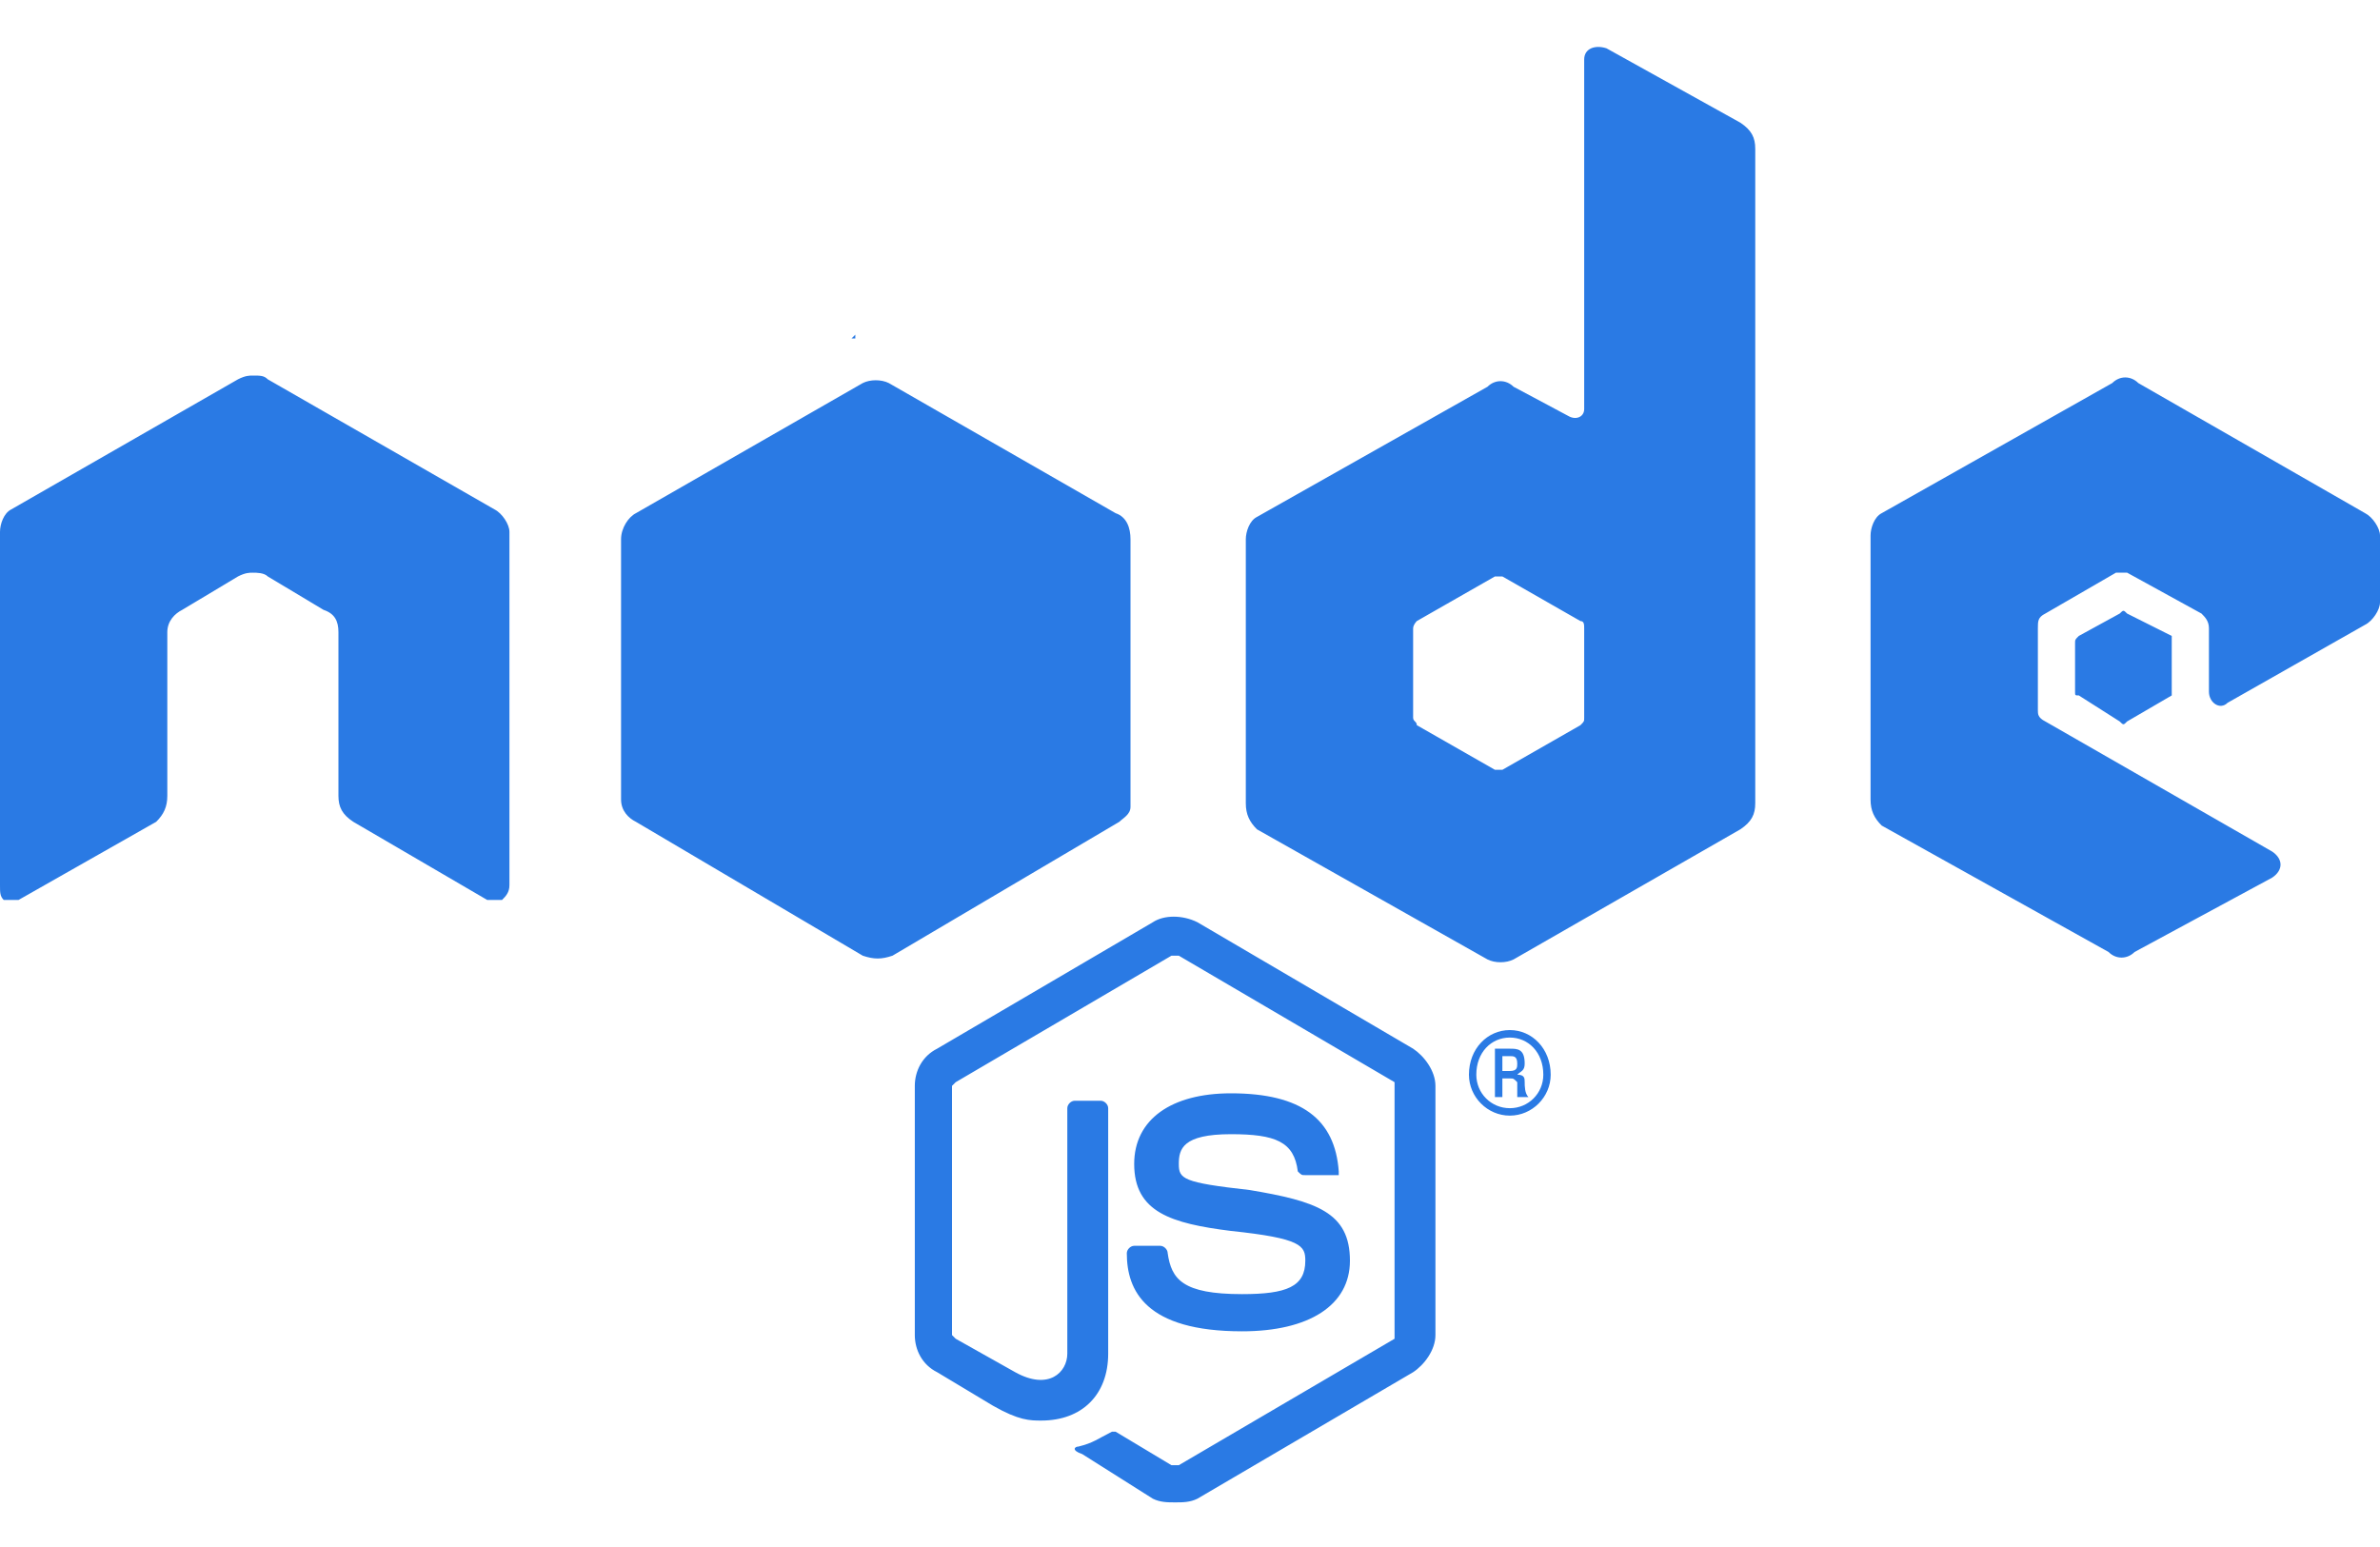
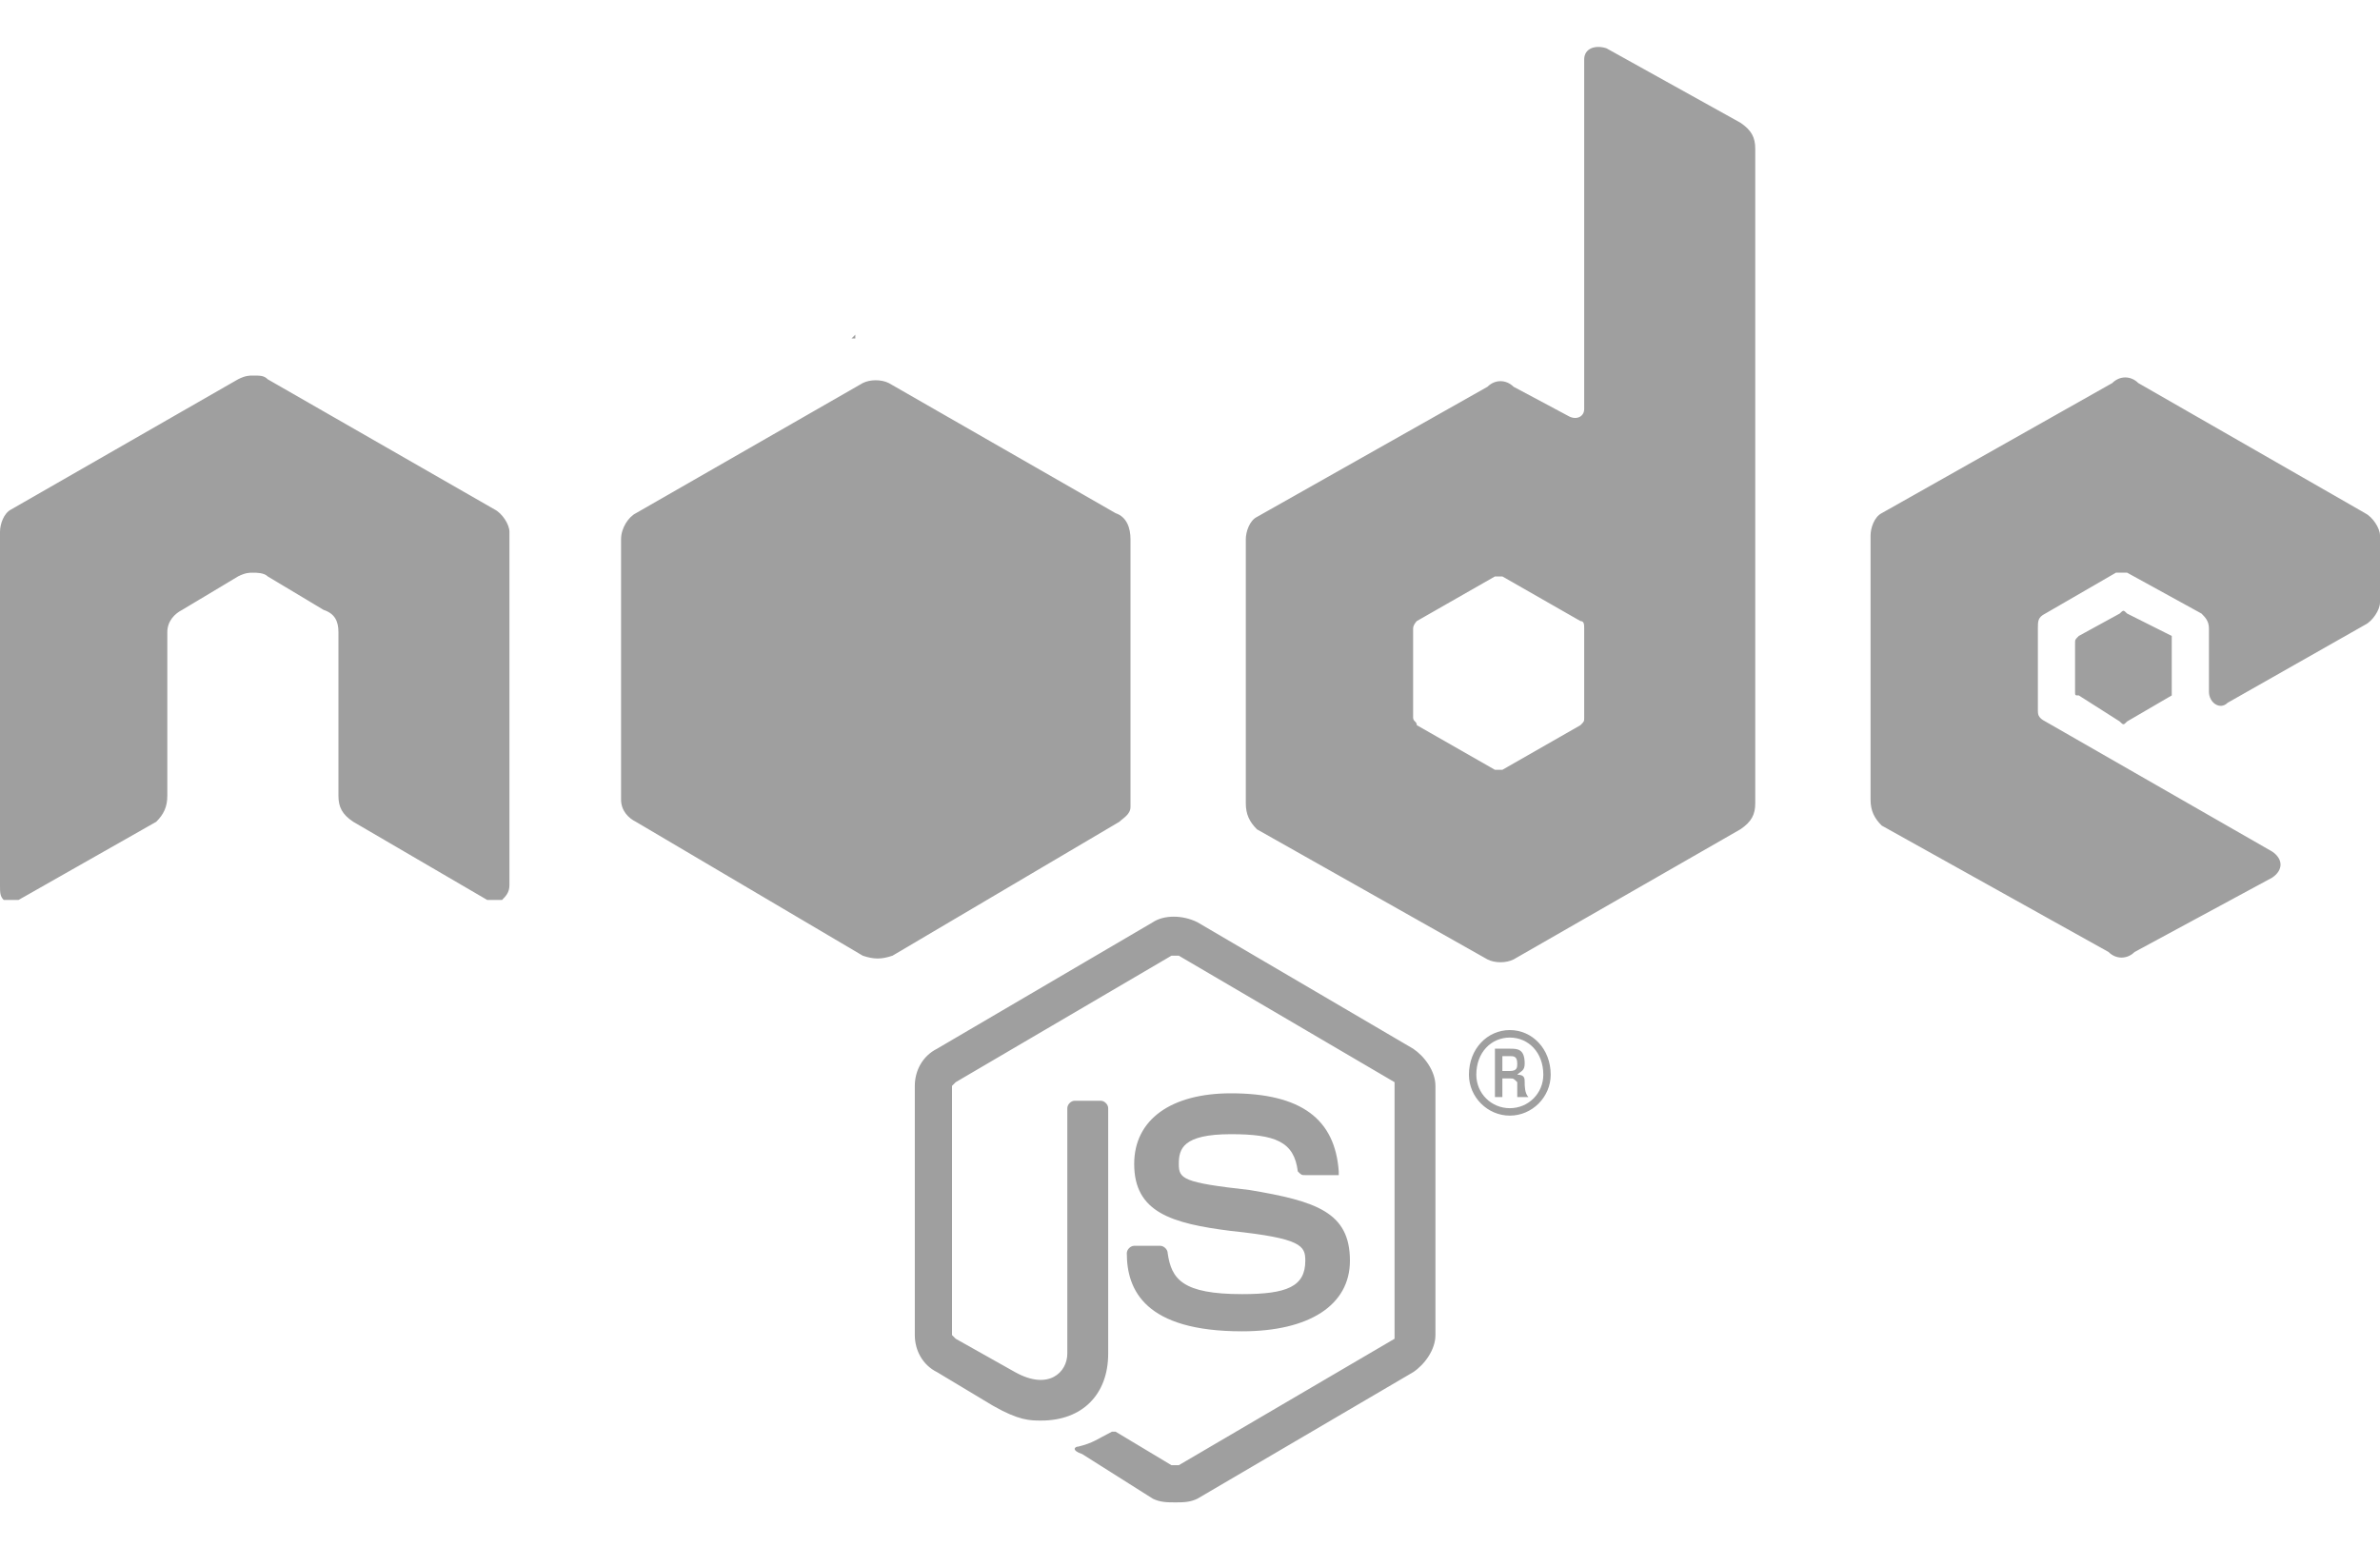
<svg xmlns="http://www.w3.org/2000/svg" width="40" height="26" viewBox="0 0 40 26" fill="none">
-   <path d="M19.75 25.25C19.875 25.25 20 25.25 20.125 25.188L23.75 23.062C23.938 22.938 24.125 22.688 24.125 22.438V18.25C24.125 18 23.938 17.75 23.75 17.625L20.125 15.5C19.875 15.375 19.562 15.375 19.375 15.5L15.75 17.625C15.5 17.75 15.375 18 15.375 18.25V22.438C15.375 22.688 15.5 22.938 15.75 23.062L16.688 23.625C17.125 23.875 17.312 23.875 17.5 23.875C18.188 23.875 18.625 23.438 18.625 22.75V18.625C18.625 18.562 18.562 18.5 18.5 18.5H18.062C18 18.5 17.938 18.562 17.938 18.625V22.75C17.938 23.062 17.625 23.375 17.062 23.062L16.062 22.5L16 22.438V18.25L16.062 18.188L19.688 16.062C19.75 16.062 19.75 16.062 19.812 16.062L23.438 18.188C23.438 18.188 23.438 18.188 23.438 18.25V22.438C23.438 22.5 23.438 22.5 23.438 22.5L19.812 24.625C19.75 24.625 19.688 24.625 19.688 24.625L18.75 24.062H18.688C18.438 24.188 18.375 24.25 18.125 24.312C18.062 24.312 18 24.375 18.188 24.438L19.375 25.188C19.5 25.25 19.625 25.25 19.75 25.25ZM22.688 21.188C22.688 20.375 22.125 20.188 21 20C19.875 19.875 19.812 19.812 19.812 19.562C19.812 19.312 19.875 19.062 20.688 19.062C21.438 19.062 21.75 19.188 21.812 19.688C21.875 19.75 21.875 19.75 21.938 19.75H22.438C22.438 19.75 22.438 19.75 22.5 19.75V19.688C22.438 18.812 21.875 18.375 20.688 18.375C19.688 18.375 19.062 18.812 19.062 19.562C19.062 20.375 19.688 20.562 20.688 20.688C21.875 20.812 21.938 20.938 21.938 21.188C21.938 21.625 21.625 21.75 20.875 21.75C19.875 21.75 19.688 21.5 19.625 21.062C19.625 21 19.562 20.938 19.5 20.938H19.062C19 20.938 18.938 21 18.938 21.062C18.938 21.688 19.25 22.375 20.875 22.375C22 22.375 22.688 21.938 22.688 21.188ZM26.062 18.062C26.062 17.625 25.75 17.312 25.375 17.312C25 17.312 24.688 17.625 24.688 18.062C24.688 18.438 25 18.75 25.375 18.75C25.75 18.75 26.062 18.438 26.062 18.062ZM25.938 18.062C25.938 18.375 25.688 18.625 25.375 18.625C25.062 18.625 24.812 18.375 24.812 18.062C24.812 17.688 25.062 17.438 25.375 17.438C25.688 17.438 25.938 17.688 25.938 18.062ZM25.688 18.438C25.625 18.375 25.625 18.25 25.625 18.188C25.625 18.125 25.625 18.062 25.5 18.062C25.562 18 25.625 18 25.625 17.875C25.625 17.625 25.5 17.625 25.375 17.625H25.125V18.438H25.25V18.125H25.375C25.438 18.125 25.438 18.125 25.5 18.188C25.5 18.188 25.5 18.375 25.5 18.438H25.688ZM25.5 17.875C25.5 17.938 25.5 18 25.375 18H25.25V17.75H25.375C25.438 17.75 25.5 17.75 25.5 17.875ZM8.562 8.938C8.562 8.812 8.438 8.625 8.312 8.562L4.5 6.375C4.438 6.312 4.375 6.312 4.25 6.312C4.188 6.312 4.125 6.312 4 6.375L0.188 8.562C0.062 8.625 0 8.812 0 8.938V14.875C0 15 0 15.062 0.062 15.125C0.188 15.125 0.25 15.125 0.312 15.125L2.625 13.812C2.75 13.688 2.812 13.562 2.812 13.375V10.625C2.812 10.438 2.938 10.312 3.062 10.25L4 9.688C4.125 9.625 4.188 9.625 4.25 9.625C4.312 9.625 4.438 9.625 4.5 9.688L5.438 10.25C5.625 10.312 5.688 10.438 5.688 10.625V13.375C5.688 13.562 5.75 13.688 5.938 13.812L8.188 15.125C8.25 15.125 8.375 15.125 8.438 15.125C8.5 15.062 8.562 15 8.562 14.875V8.938ZM29.5 2.5C29.5 2.312 29.438 2.188 29.25 2.062L27 0.812C26.812 0.75 26.625 0.812 26.625 1V6.875C26.625 7 26.5 7.062 26.375 7L25.438 6.5C25.312 6.375 25.125 6.375 25 6.5L21.125 8.688C21 8.75 20.938 8.938 20.938 9.062V13.5C20.938 13.688 21 13.812 21.125 13.938L25 16.125C25.125 16.188 25.312 16.188 25.438 16.125L29.25 13.938C29.438 13.812 29.5 13.688 29.5 13.5V2.5ZM26.625 10.562V12.062C26.625 12.125 26.625 12.125 26.562 12.188L25.25 12.938C25.25 12.938 25.188 12.938 25.125 12.938L23.812 12.188C23.812 12.125 23.75 12.125 23.75 12.062V10.562C23.75 10.5 23.812 10.438 23.812 10.438L25.125 9.688C25.188 9.688 25.25 9.688 25.25 9.688L26.562 10.438C26.625 10.438 26.625 10.5 26.625 10.562ZM39.75 10.5C39.875 10.438 40 10.25 40 10.125V9C40 8.875 39.875 8.688 39.75 8.625L35.938 6.438C35.812 6.312 35.625 6.312 35.5 6.438L31.625 8.625C31.5 8.688 31.438 8.875 31.438 9V13.438C31.438 13.625 31.5 13.75 31.625 13.875L35.438 16C35.562 16.125 35.75 16.125 35.875 16L38.188 14.75C38.375 14.625 38.375 14.438 38.188 14.312L34.375 12.125C34.25 12.062 34.25 12 34.25 11.938V10.562C34.25 10.438 34.25 10.375 34.375 10.312L35.562 9.625C35.625 9.625 35.688 9.625 35.75 9.625L37 10.312C37.062 10.375 37.125 10.438 37.125 10.562V11.625C37.125 11.812 37.312 11.938 37.438 11.812L39.75 10.5ZM34.938 10.688C34.875 10.75 34.875 10.75 34.875 10.812V11.625C34.875 11.688 34.875 11.688 34.938 11.688L35.625 12.125C35.688 12.188 35.688 12.188 35.75 12.125L36.5 11.688C36.5 11.688 36.5 11.688 36.5 11.625V10.812C36.5 10.75 36.5 10.75 36.5 10.688L35.75 10.312C35.688 10.25 35.688 10.25 35.625 10.312L34.938 10.688ZM19 13.438V9.062C19 8.875 18.938 8.688 18.75 8.625L14.938 6.438C14.812 6.375 14.625 6.375 14.5 6.438L10.688 8.625C10.562 8.688 10.438 8.875 10.438 9.062V13.438C10.438 13.625 10.562 13.75 10.688 13.812L14.5 16.062C14.688 16.125 14.812 16.125 15 16.062L18.812 13.812C18.875 13.75 19 13.688 19 13.562C19 13.5 19 13.5 19 13.438ZM14.375 5.625V5.688H14.312L14.375 5.625Z" fill="#2A7AE4" />
+   <path d="M19.75 25.25C19.875 25.25 20 25.25 20.125 25.188L23.75 23.062C23.938 22.938 24.125 22.688 24.125 22.438V18.25C24.125 18 23.938 17.75 23.75 17.625L20.125 15.5C19.875 15.375 19.562 15.375 19.375 15.5L15.75 17.625C15.5 17.75 15.375 18 15.375 18.25V22.438C15.375 22.688 15.5 22.938 15.75 23.062L16.688 23.625C17.125 23.875 17.312 23.875 17.5 23.875C18.188 23.875 18.625 23.438 18.625 22.75V18.625C18.625 18.562 18.562 18.5 18.5 18.5H18.062C18 18.5 17.938 18.562 17.938 18.625V22.75C17.938 23.062 17.625 23.375 17.062 23.062L16.062 22.5L16 22.438V18.25L16.062 18.188L19.688 16.062C19.75 16.062 19.75 16.062 19.812 16.062L23.438 18.188C23.438 18.188 23.438 18.188 23.438 18.25V22.438C23.438 22.5 23.438 22.5 23.438 22.5L19.812 24.625C19.75 24.625 19.688 24.625 19.688 24.625L18.75 24.062H18.688C18.438 24.188 18.375 24.25 18.125 24.312C18.062 24.312 18 24.375 18.188 24.438L19.375 25.188C19.5 25.25 19.625 25.25 19.75 25.25ZM22.688 21.188C22.688 20.375 22.125 20.188 21 20C19.875 19.875 19.812 19.812 19.812 19.562C19.812 19.312 19.875 19.062 20.688 19.062C21.438 19.062 21.75 19.188 21.812 19.688C21.875 19.75 21.875 19.75 21.938 19.75H22.438C22.438 19.75 22.438 19.75 22.5 19.75V19.688C22.438 18.812 21.875 18.375 20.688 18.375C19.688 18.375 19.062 18.812 19.062 19.562C19.062 20.375 19.688 20.562 20.688 20.688C21.875 20.812 21.938 20.938 21.938 21.188C21.938 21.625 21.625 21.75 20.875 21.75C19.875 21.75 19.688 21.5 19.625 21.062C19.625 21 19.562 20.938 19.5 20.938H19.062C19 20.938 18.938 21 18.938 21.062C18.938 21.688 19.25 22.375 20.875 22.375C22 22.375 22.688 21.938 22.688 21.188ZM26.062 18.062C26.062 17.625 25.75 17.312 25.375 17.312C25 17.312 24.688 17.625 24.688 18.062C24.688 18.438 25 18.75 25.375 18.75C25.75 18.75 26.062 18.438 26.062 18.062ZM25.938 18.062C25.938 18.375 25.688 18.625 25.375 18.625C25.062 18.625 24.812 18.375 24.812 18.062C24.812 17.688 25.062 17.438 25.375 17.438C25.688 17.438 25.938 17.688 25.938 18.062ZM25.688 18.438C25.625 18.375 25.625 18.25 25.625 18.188C25.625 18.125 25.625 18.062 25.5 18.062C25.562 18 25.625 18 25.625 17.875C25.625 17.625 25.5 17.625 25.375 17.625H25.125V18.438H25.25V18.125H25.375C25.438 18.125 25.438 18.125 25.5 18.188C25.5 18.188 25.5 18.375 25.5 18.438H25.688ZM25.5 17.875C25.5 17.938 25.5 18 25.375 18H25.25V17.75H25.375C25.438 17.75 25.5 17.75 25.5 17.875ZM8.562 8.938C8.562 8.812 8.438 8.625 8.312 8.562L4.5 6.375C4.438 6.312 4.375 6.312 4.25 6.312C4.188 6.312 4.125 6.312 4 6.375L0.188 8.562C0.062 8.625 0 8.812 0 8.938V14.875C0 15 0 15.062 0.062 15.125C0.188 15.125 0.25 15.125 0.312 15.125L2.625 13.812C2.75 13.688 2.812 13.562 2.812 13.375V10.625C2.812 10.438 2.938 10.312 3.062 10.25L4 9.688C4.125 9.625 4.188 9.625 4.25 9.625C4.312 9.625 4.438 9.625 4.5 9.688L5.438 10.25C5.625 10.312 5.688 10.438 5.688 10.625V13.375C5.688 13.562 5.75 13.688 5.938 13.812L8.188 15.125C8.25 15.125 8.375 15.125 8.438 15.125C8.5 15.062 8.562 15 8.562 14.875V8.938ZM29.5 2.5C29.5 2.312 29.438 2.188 29.25 2.062L27 0.812C26.812 0.75 26.625 0.812 26.625 1V6.875C26.625 7 26.5 7.062 26.375 7L25.438 6.5C25.312 6.375 25.125 6.375 25 6.5L21.125 8.688C21 8.75 20.938 8.938 20.938 9.062V13.5C20.938 13.688 21 13.812 21.125 13.938L25 16.125C25.125 16.188 25.312 16.188 25.438 16.125L29.25 13.938C29.438 13.812 29.5 13.688 29.5 13.5V2.5ZM26.625 10.562V12.062C26.625 12.125 26.625 12.125 26.562 12.188L25.25 12.938C25.25 12.938 25.188 12.938 25.125 12.938L23.812 12.188C23.812 12.125 23.75 12.125 23.75 12.062V10.562C23.75 10.5 23.812 10.438 23.812 10.438L25.125 9.688C25.188 9.688 25.25 9.688 25.25 9.688L26.562 10.438C26.625 10.438 26.625 10.5 26.625 10.562ZM39.75 10.5C39.875 10.438 40 10.25 40 10.125V9C40 8.875 39.875 8.688 39.75 8.625L35.938 6.438C35.812 6.312 35.625 6.312 35.5 6.438L31.625 8.625C31.5 8.688 31.438 8.875 31.438 9V13.438C31.438 13.625 31.5 13.75 31.625 13.875L35.438 16C35.562 16.125 35.75 16.125 35.875 16L38.188 14.75C38.375 14.625 38.375 14.438 38.188 14.312L34.375 12.125C34.25 12.062 34.25 12 34.25 11.938V10.562C34.25 10.438 34.25 10.375 34.375 10.312L35.562 9.625C35.625 9.625 35.688 9.625 35.75 9.625L37 10.312C37.062 10.375 37.125 10.438 37.125 10.562V11.625C37.125 11.812 37.312 11.938 37.438 11.812L39.75 10.5ZM34.938 10.688C34.875 10.75 34.875 10.75 34.875 10.812V11.625C34.875 11.688 34.875 11.688 34.938 11.688L35.625 12.125C35.688 12.188 35.688 12.188 35.75 12.125L36.5 11.688C36.5 11.688 36.5 11.688 36.5 11.625V10.812C36.5 10.75 36.5 10.75 36.5 10.688L35.75 10.312C35.688 10.25 35.688 10.25 35.625 10.312L34.938 10.688ZM19 13.438V9.062C19 8.875 18.938 8.688 18.75 8.625L14.938 6.438C14.812 6.375 14.625 6.375 14.5 6.438L10.688 8.625C10.562 8.688 10.438 8.875 10.438 9.062V13.438C10.438 13.625 10.562 13.75 10.688 13.812L14.5 16.062C14.688 16.125 14.812 16.125 15 16.062L18.812 13.812C18.875 13.75 19 13.688 19 13.562C19 13.5 19 13.5 19 13.438ZM14.375 5.625V5.688H14.312L14.375 5.625Z" fill="#9F9F9F" />
</svg>
